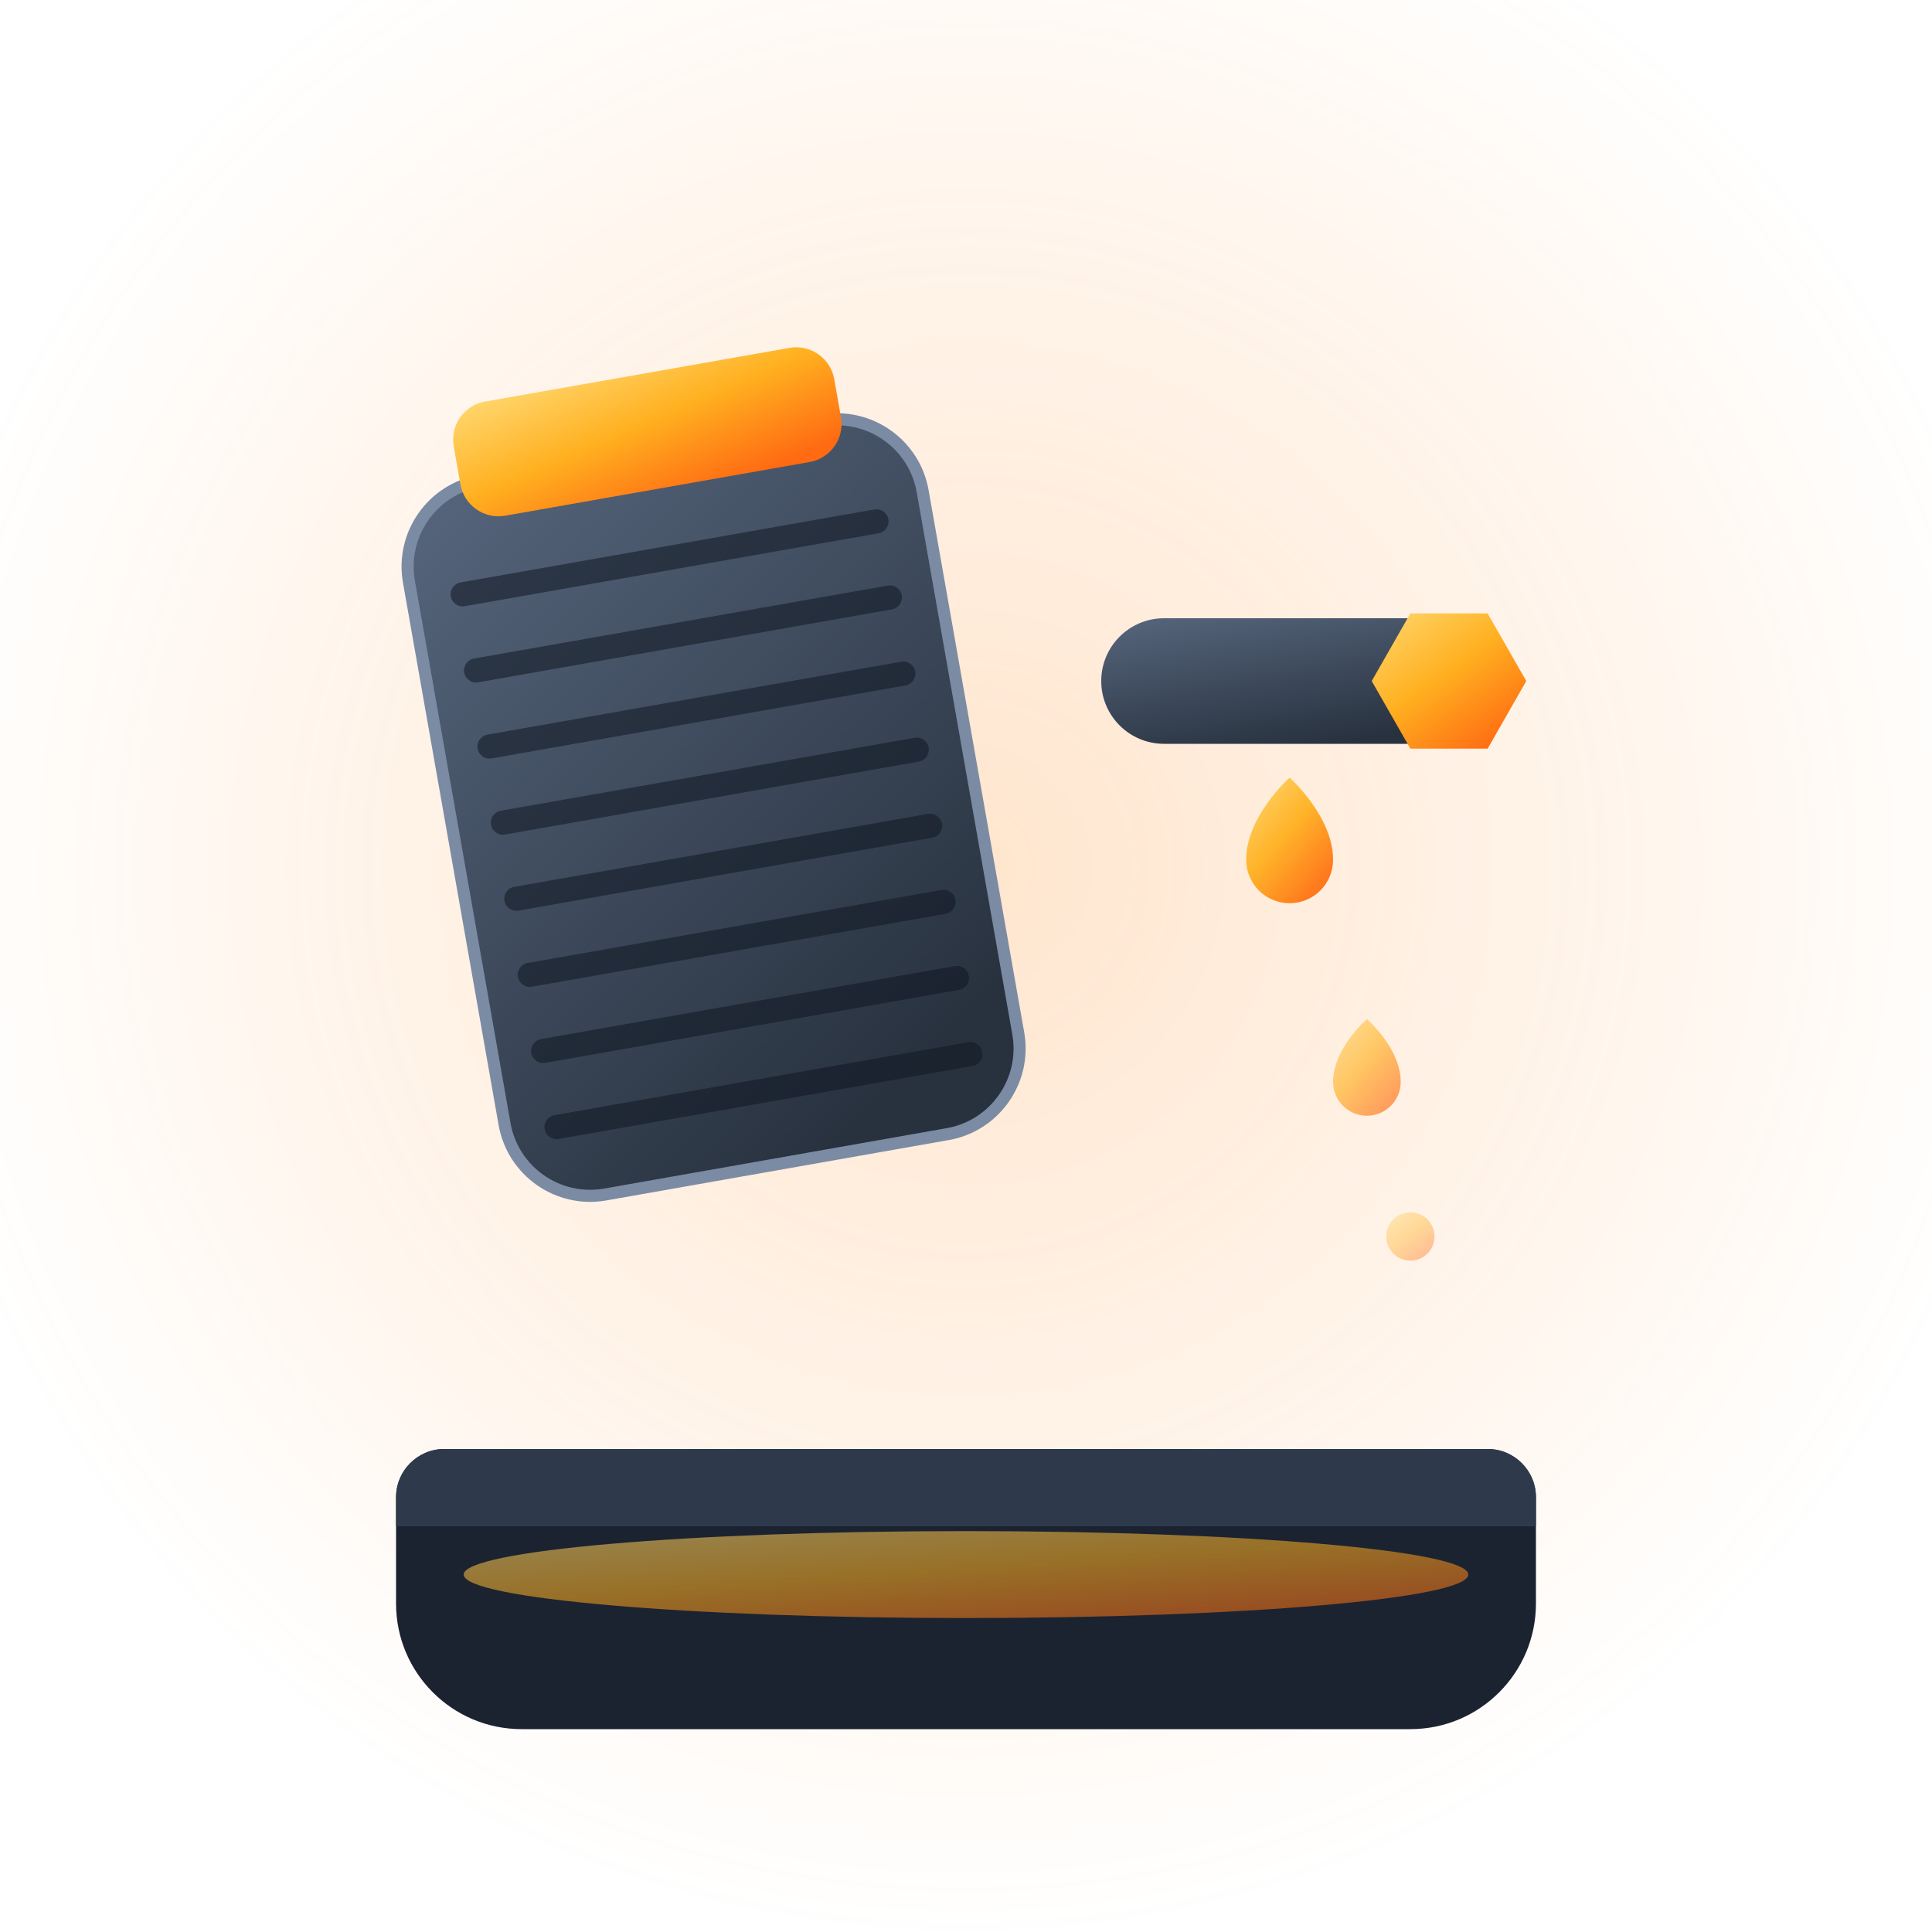
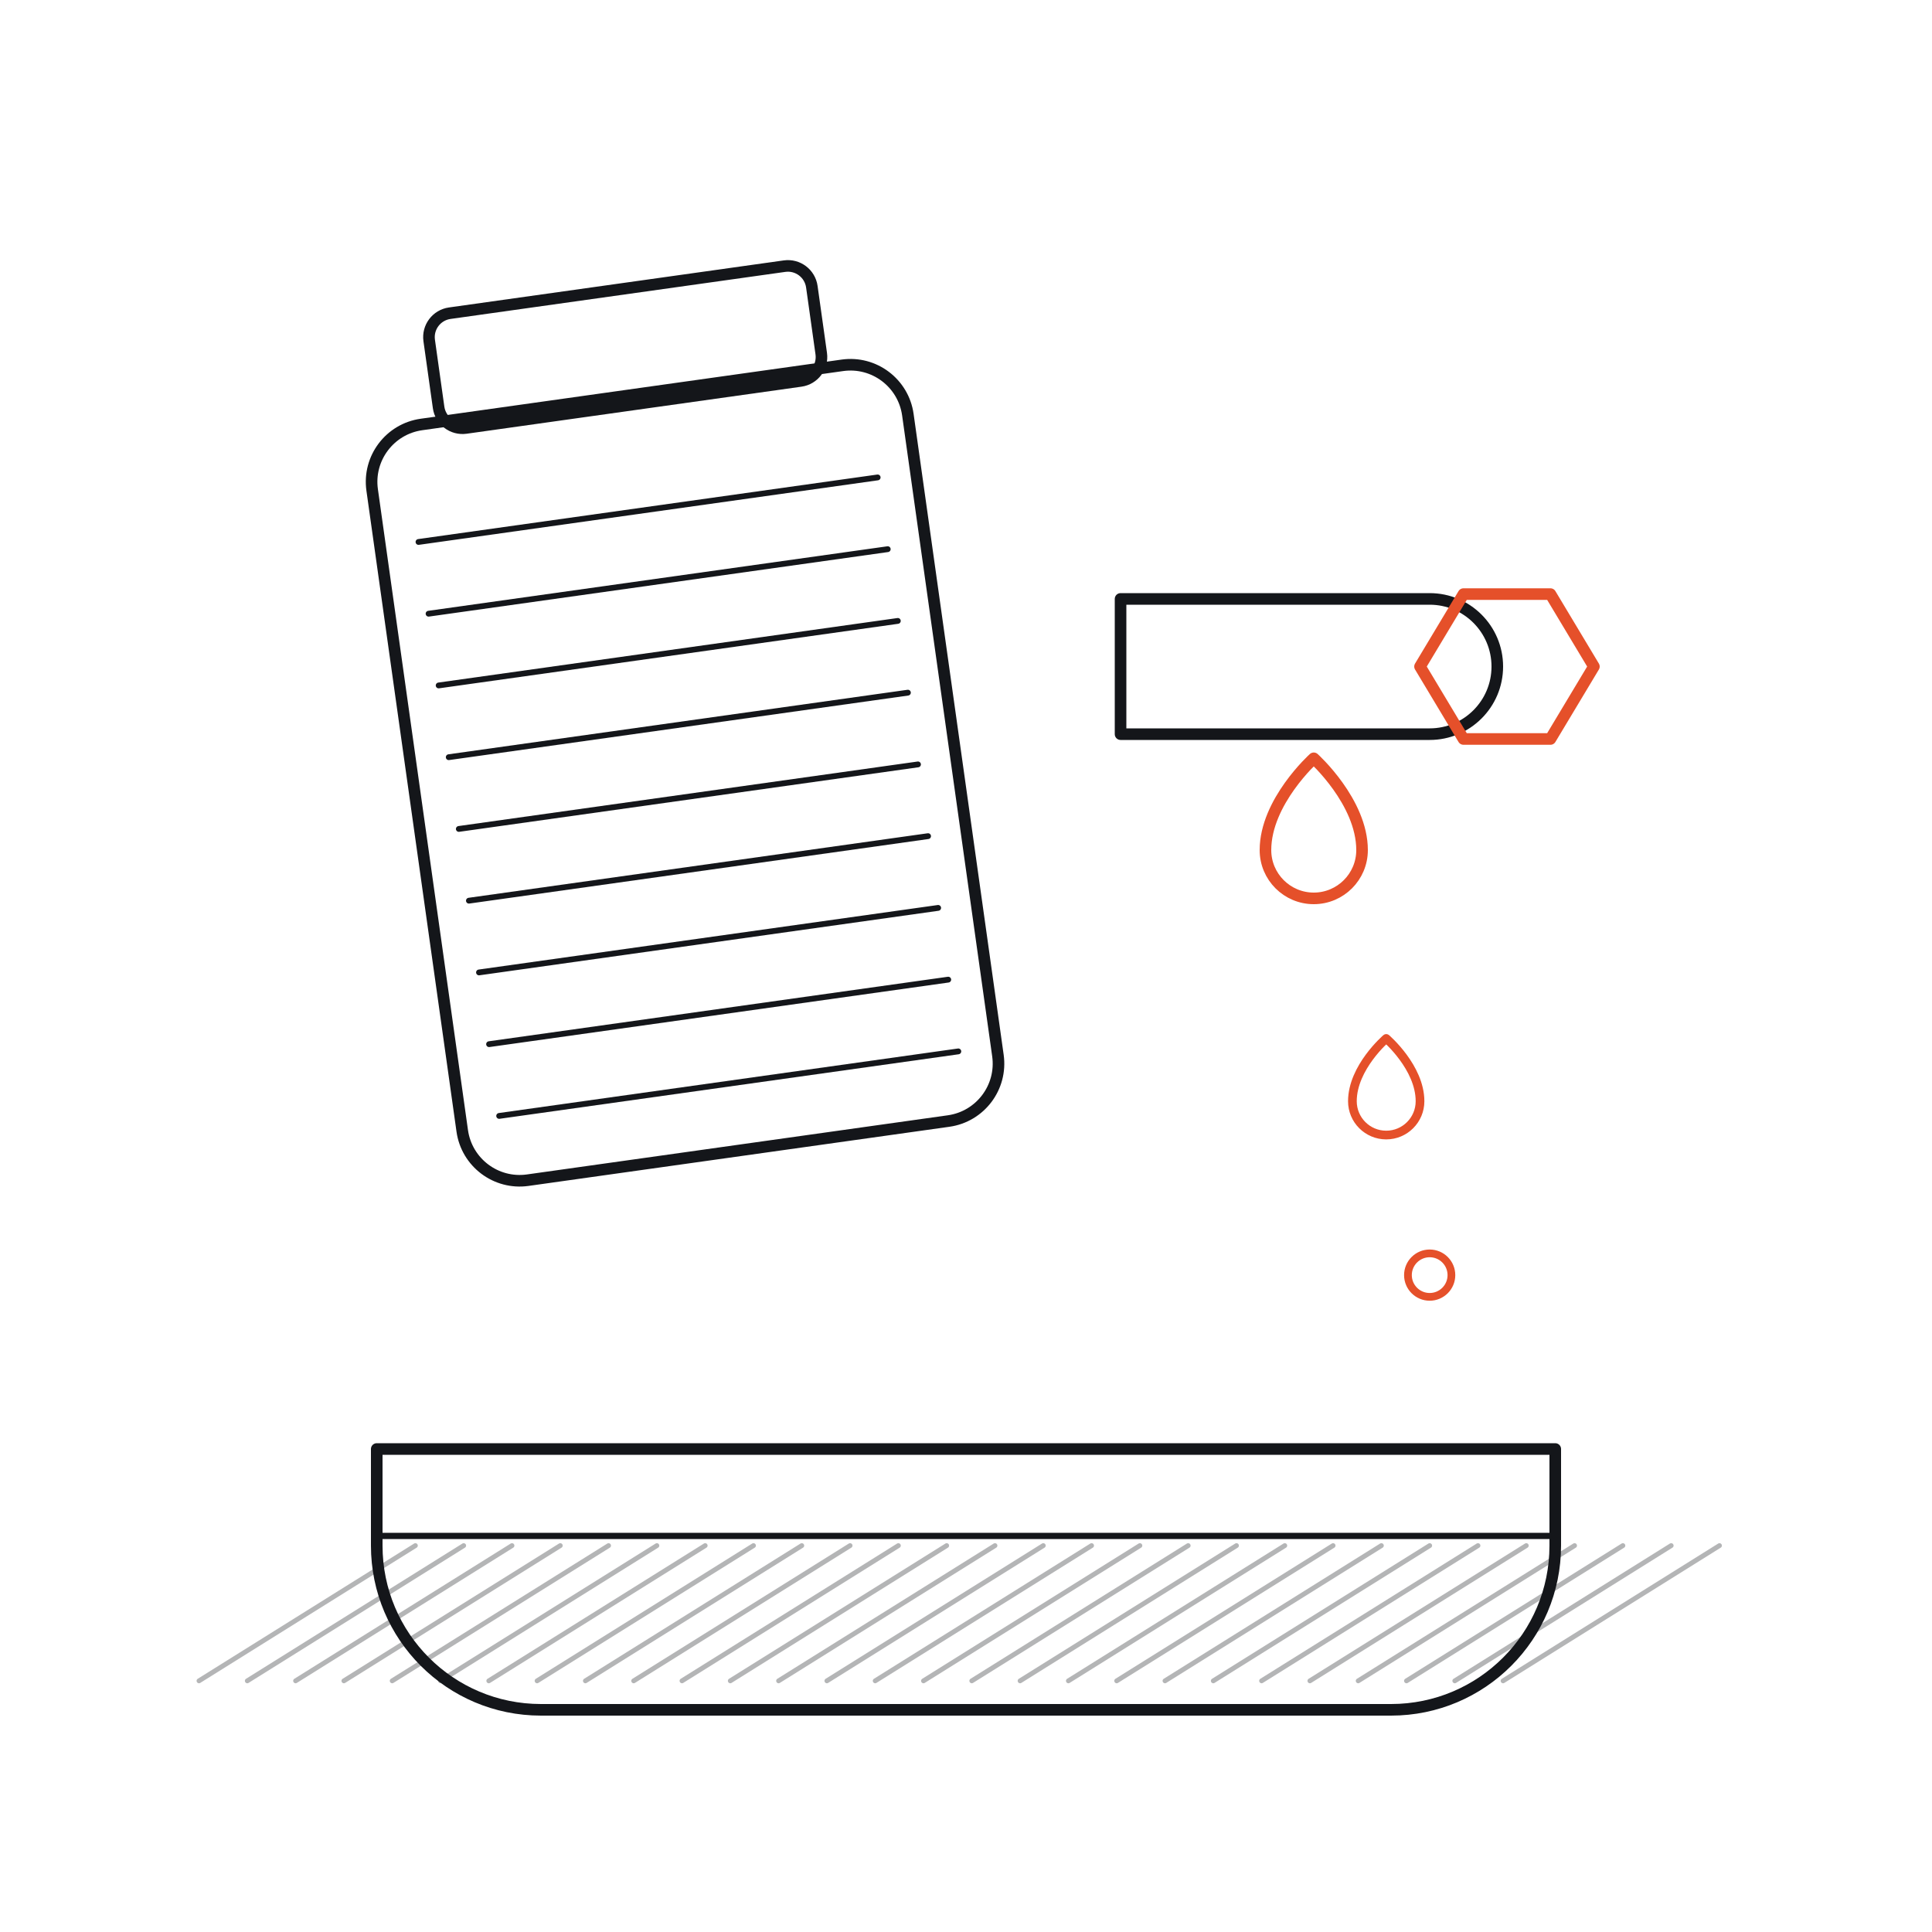
- <svg xmlns="http://www.w3.org/2000/svg" viewBox="0 0 400 400" role="img" aria-label="An oil filter, drain plug and drain pan">
-   <defs>
-     <linearGradient id="olA" x1="0" y1="0" x2="0.8" y2="1">
-       <stop offset="0" stop-color="#FFD870" />
-       <stop offset="0.5" stop-color="#FFB020" />
-       <stop offset="1" stop-color="#FF6A12" />
-     </linearGradient>
-     <linearGradient id="olS" x1="0.1" y1="0" x2="0.6" y2="1">
-       <stop offset="0" stop-color="#55647B" />
-       <stop offset="1" stop-color="#28323F" />
-     </linearGradient>
-     <radialGradient id="olG" cx="0.5" cy="0.45" r="0.55">
-       <stop offset="0" stop-color="#FF8A1E" stop-opacity="0.22" />
-       <stop offset="1" stop-color="#FF8A1E" stop-opacity="0" />
-     </radialGradient>
-   </defs>
-   <rect width="400" height="400" fill="url(#olG)" />
-   <g transform="rotate(-10 150 180)">
-     <rect x="96" y="92" width="108" height="150" rx="18" fill="url(#olS)" />
-     <rect x="96" y="92" width="108" height="150" rx="18" fill="none" stroke="#7B8BA3" stroke-width="2.5" />
-     <rect x="104" y="112" width="92" height="5" rx="2.5" fill="#0F1620" opacity="0.55" />
-     <rect x="104" y="128" width="92" height="5" rx="2.5" fill="#0F1620" opacity="0.55" />
-     <rect x="104" y="144" width="92" height="5" rx="2.5" fill="#0F1620" opacity="0.55" />
-     <rect x="104" y="160" width="92" height="5" rx="2.5" fill="#0F1620" opacity="0.55" />
-     <rect x="104" y="176" width="92" height="5" rx="2.5" fill="#0F1620" opacity="0.55" />
-     <rect x="104" y="192" width="92" height="5" rx="2.5" fill="#0F1620" opacity="0.55" />
-     <rect x="104" y="208" width="92" height="5" rx="2.5" fill="#0F1620" opacity="0.55" />
-     <rect x="104" y="224" width="92" height="5" rx="2.5" fill="#0F1620" opacity="0.55" />
-     <rect x="110" y="76" width="80" height="24" rx="8" fill="url(#olA)" />
+ <svg xmlns="http://www.w3.org/2000/svg" viewBox="0 0 400 400" role="img" aria-label="Line drawing of an oil filter, drain plug and drain pan">
+   <g fill="none" stroke="#14161A" stroke-width="2.4" stroke-linecap="round" stroke-linejoin="round">
+     <g transform="rotate(-8 150 175)">
+       <rect x="88" y="80" width="112" height="158" rx="12" />
+       <rect x="104" y="58" width="80" height="24" rx="5" />
+       <g stroke-width="1.2">
+         <path d="M96,104 h96" />
+         <path d="M96,119 h96" />
+         <path d="M96,134 h96" />
+         <path d="M96,149 h96" />
+         <path d="M96,164 h96" />
+         <path d="M96,179 h96" />
+         <path d="M96,194 h96" />
+         <path d="M96,209 h96" />
+         <path d="M96,224 h96" />
+       </g>
+     </g>
+     <path d="M232,124 h64 a14,14 0 0 1 0,28 h-64 Z" />
+     <path d="M330,138 l-9,-15 h-18 l-9,15 l9,15 h18 Z" stroke="#E5502A" />
+     <g stroke="#E5502A">
+       <path d="M262,176 c0,-10 10,-19 10,-19 s10,9 10,19 a10,10 0 0 1 -20,0 Z" />
+       <path d="M280,228 c0,-7 7,-13 7,-13 s7,6 7,13 a7,7 0 0 1 -14,0 Z" stroke-width="1.8" />
+       <circle cx="296" cy="264" r="4.5" stroke-width="1.6" />
+     </g>
+     <path d="M78,300 h244 v20 a34,34 0 0 1 -34,34 H112 a34,34 0 0 1 -34,-34 Z" />
+     <path d="M78,318 h244" stroke-width="1.3" />
+     <g stroke-width="1" opacity="0.32">
+       <path d="M41.2,348.0 L86.0,320.0" />
+       <path d="M51.2,348.0 L96.0,320.0" />
+       <path d="M61.2,348.0 L106.0,320.0" />
+       <path d="M71.2,348.0 L116.0,320.0" />
+       <path d="M81.2,348.0 L126.0,320.0" />
+       <path d="M91.2,348.0 L136.0,320.0" />
+       <path d="M101.2,348.0 L146.0,320.0" />
+       <path d="M111.2,348.0 L156.0,320.0" />
+       <path d="M121.2,348.0 L166.0,320.0" />
+       <path d="M131.2,348.0 L176.0,320.0" />
+       <path d="M141.2,348.0 L186.0,320.0" />
+       <path d="M151.2,348.0 L196.0,320.0" />
+       <path d="M161.2,348.0 L206.0,320.0" />
+       <path d="M171.2,348.0 L216.0,320.0" />
+       <path d="M181.2,348.0 L226.0,320.0" />
+       <path d="M191.2,348.0 L236.0,320.0" />
+       <path d="M201.2,348.0 L246.0,320.0" />
+       <path d="M211.2,348.0 L256.0,320.0" />
+       <path d="M221.2,348.0 L266.0,320.0" />
+       <path d="M231.2,348.0 L276.0,320.0" />
+       <path d="M241.2,348.0 L286.0,320.0" />
+       <path d="M251.2,348.0 L296.0,320.0" />
+       <path d="M261.2,348.0 L306.0,320.0" />
+       <path d="M271.2,348.0 L316.0,320.0" />
+       <path d="M281.2,348.0 L326.0,320.0" />
+       <path d="M291.2,348.0 L336.0,320.0" />
+       <path d="M301.2,348.0 L346.0,320.0" />
+       <path d="M311.2,348.0 L356.0,320.0" />
+     </g>
  </g>
-   <rect x="228" y="128" width="78" height="26" rx="13" fill="url(#olS)" />
-   <polygon points="316,141 308,127 292,127 284,141 292,155 308,155" fill="url(#olA)" />
-   <path d="M258,178 c0,-9 9,-17 9,-17 s9,8 9,17 a9,9 0 0 1 -18,0 z" fill="url(#olA)" opacity="0.95" />
-   <path d="M276,224 c0,-7 7,-13 7,-13 s7,6 7,13 a7,7 0 0 1 -14,0 z" fill="url(#olA)" opacity="0.65" />
-   <circle cx="292" cy="256" r="5" fill="url(#olA)" opacity="0.4" />
-   <path d="M92,300 h216 a10,10 0 0 1 10,10 v22 a26,26 0 0 1 -26,26 H108 a26,26 0 0 1 -26,-26 v-22 a10,10 0 0 1 10,-10 z" fill="#1B2331" />
-   <path d="M92,300 h216 a10,10 0 0 1 10,10 v6 H82 v-6 a10,10 0 0 1 10,-10 z" fill="#2E3A4C" />
-   <ellipse cx="200" cy="326" rx="104" ry="9" fill="url(#olA)" opacity="0.55" />
</svg>
